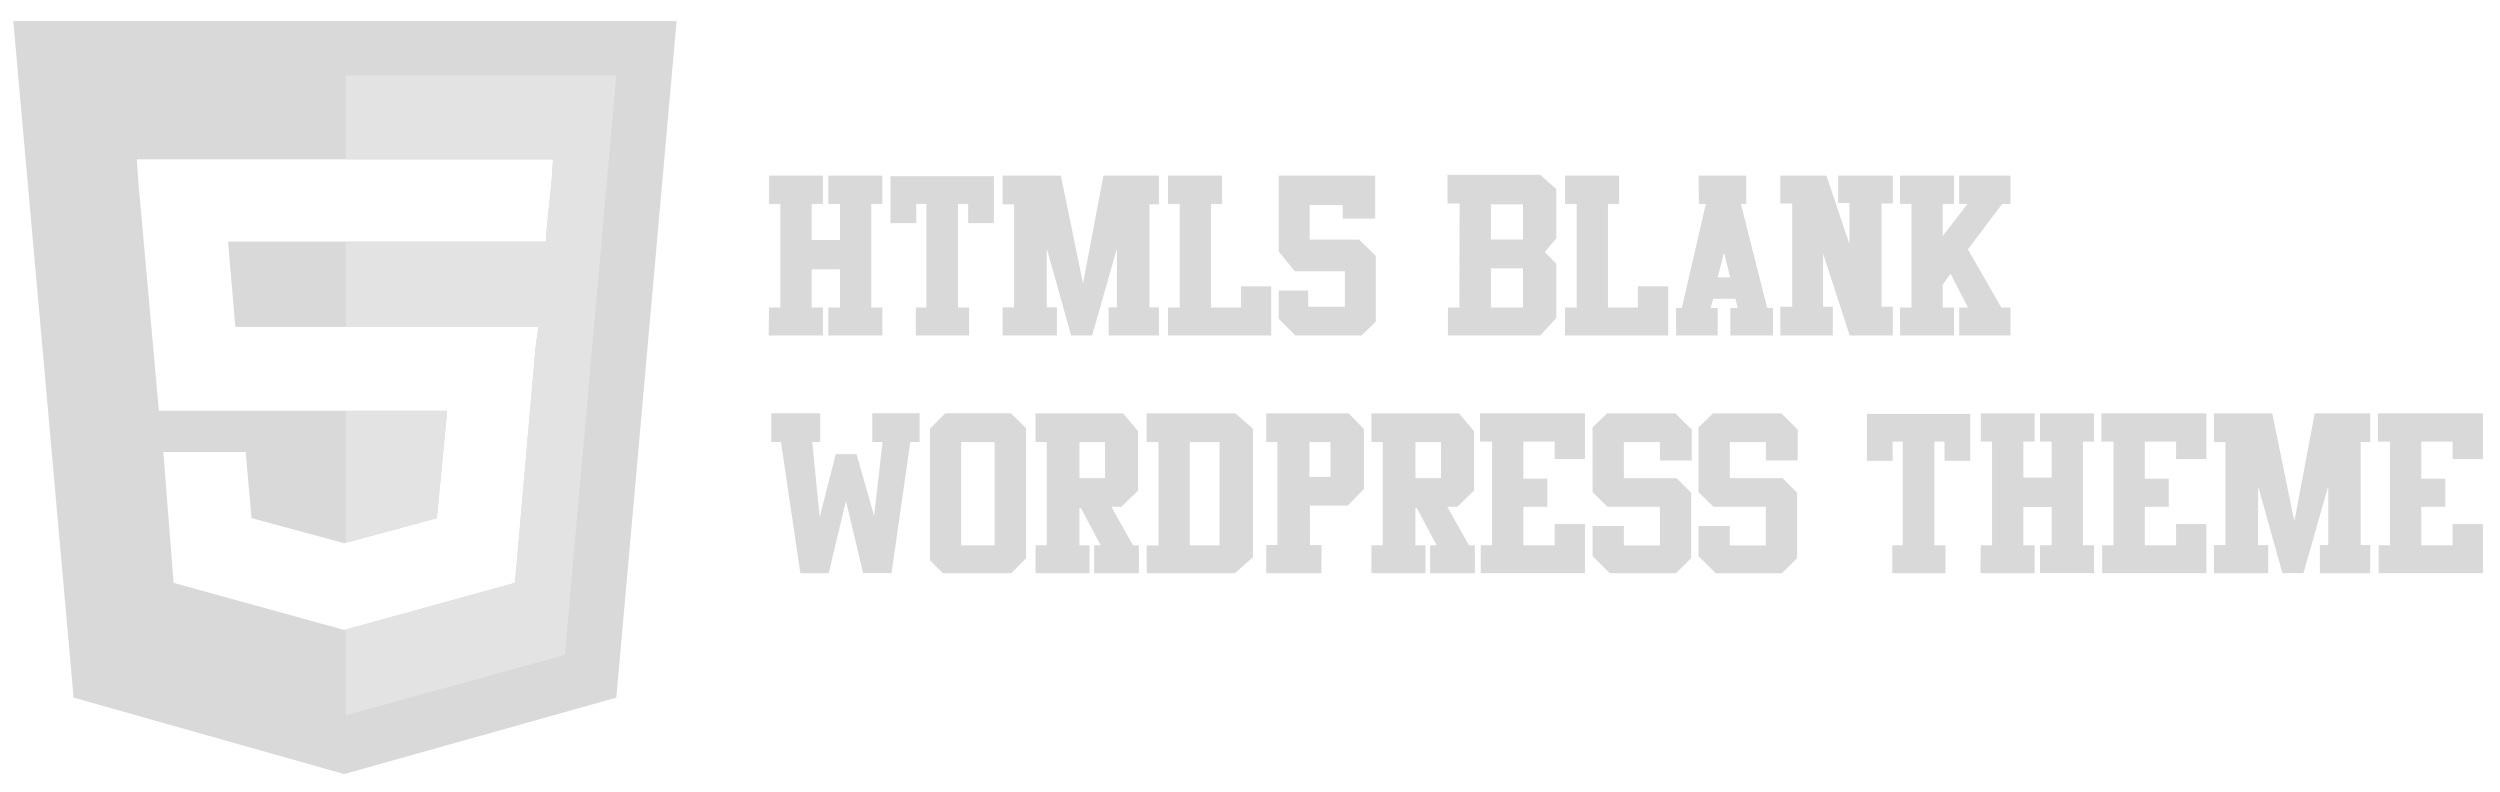
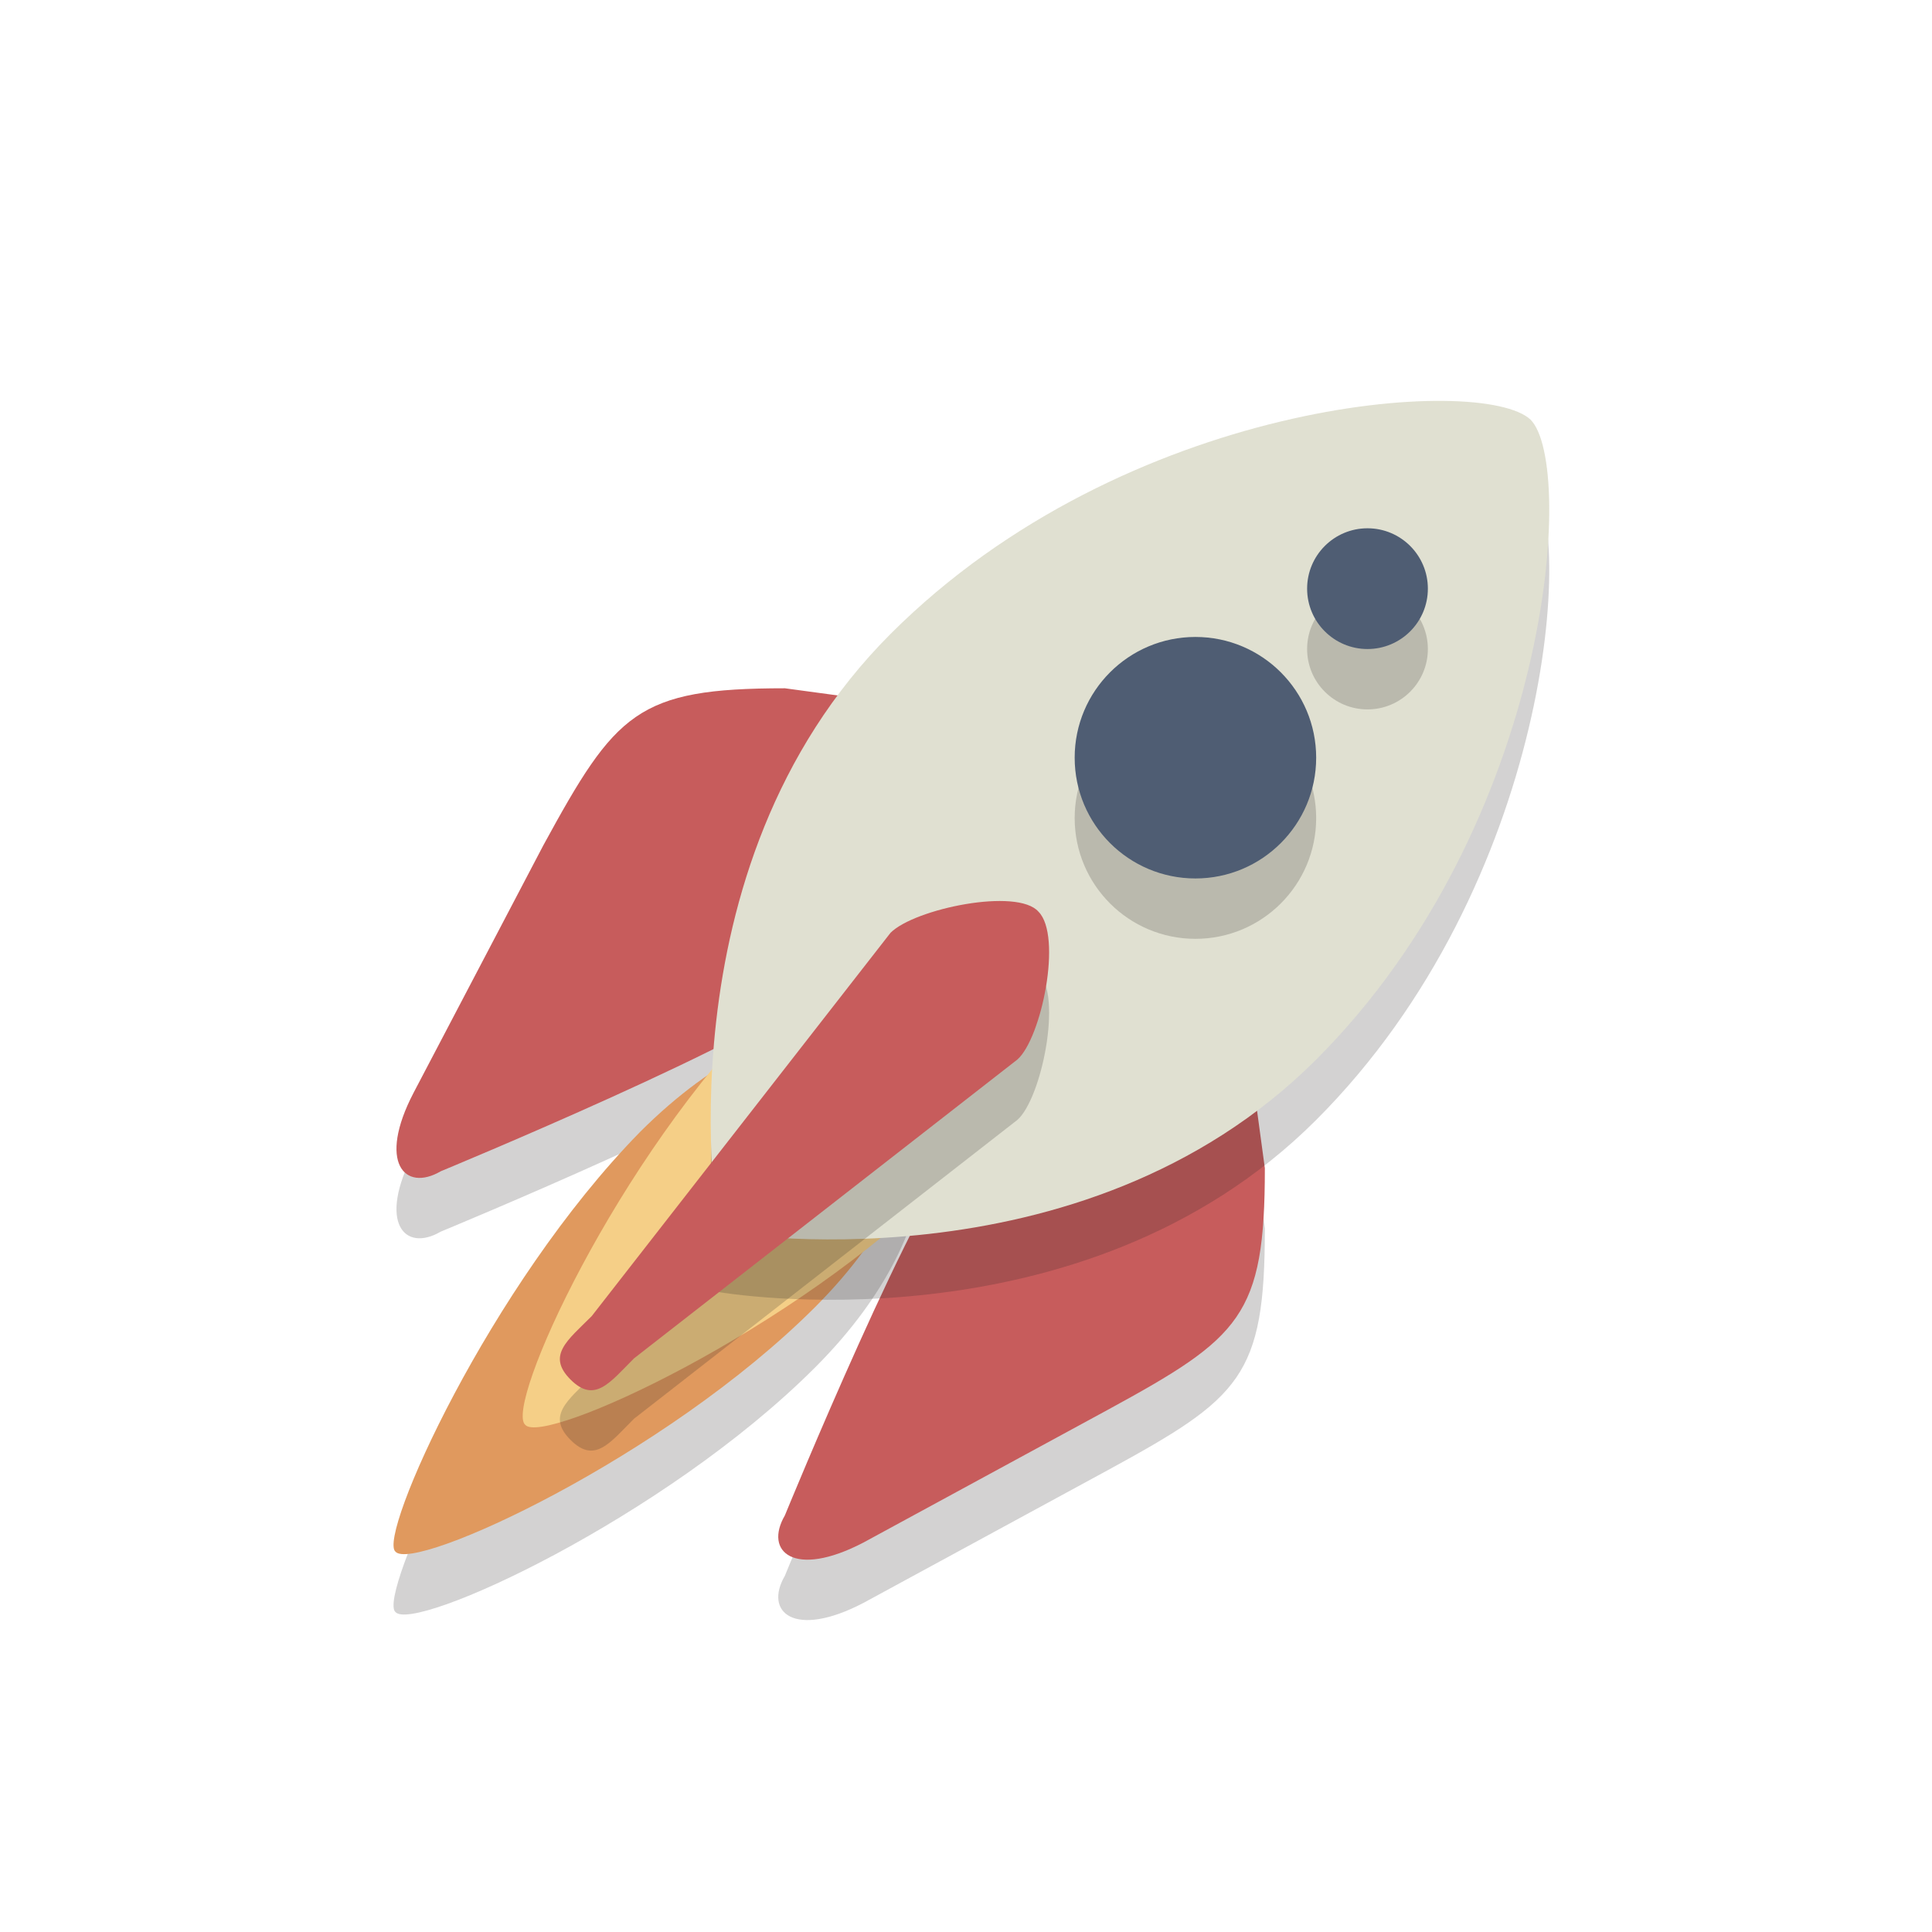
- <svg xmlns="http://www.w3.org/2000/svg" version="1.1" id="Layer_1" x="0px" y="0px" width="300px" height="95px" viewBox="-61.75 -24.158 300 95" enable-background="new -61.75 -24.158 300 95" xml:space="preserve">
-   <path fill="#D9D9D9" d="M-60.155-21.633l7.236,81.19l32.475,9.176l32.652-9.176l7.236-81.19H-60.155z M4.441-2.394L3.91,2.724  L3.735,4.84h-24.179l0,0h-13.944l0.883,10.237h13.237H0.027h2.824l-0.352,2.647L0.205,44.021l-0.176,1.766l-20.297,5.6v0.049h-0.176  l-20.473-5.646l-1.236-15.708h4.588h5.293l0.708,7.939l11.12,3.003l0.176-0.048l10.943-2.952l1.236-12.885h-12.178h-22.415  l-2.472-27.531l-0.176-2.65h24.886h0.176H4.618L4.441-2.394z" />
-   <polygon fill="#E3E3E3" points="-8.091,25.137 -20.268,25.137 -20.268,25.137 -20.268,40.975 -9.327,38.022 " />
-   <polygon fill="#E3E3E3" points="-20.268,-15.104 -20.268,-5.042 4.618,-5.042 4.441,-2.394 3.91,2.724 3.735,4.842 -20.268,4.842   -20.268,15.077 0.027,15.077 2.851,15.077 2.499,17.724 0.205,44.022 0.029,45.788 -20.268,51.388 -20.268,61.674 6.03,54.435   12.206,-15.104 " />
-   <g enable-background="new    ">
-     <path fill="#D9D9D9" d="M35.648,8.159v4.586h1.354v3.351h-6.514l0.048-3.351h1.354V0.313h-1.354v-3.399h6.466v3.399h-1.354V4.64   h3.4V0.313h-1.403v-3.399h6.489v3.399h-1.332v7.812v4.621h1.332v3.351h-6.489v-3.351h1.403V8.159H35.648z" />
-     <path fill="#D9D9D9" d="M54.547,16.097h-6.395v-3.351h1.26V0.313h-1.213v2.305h-3.091v-5.634h12.408v5.634h-3.091V0.313h-1.214   v12.432h1.332L54.547,16.097L54.547,16.097z" />
-     <path fill="#D9D9D9" d="M70.657-3.085h6.662V0.36h-1.139v12.363h1.139v3.375h-6.037v-3.375h0.999V5.663l-2.973,10.436h-2.52   L63.863,5.663v7.061h1.213v3.375h-6.514v-3.375h1.379V0.362h-1.379v-3.447h6.996l2.655,12.954L70.657-3.085z" />
-     <path fill="#D9D9D9" d="M83.57,12.746h3.59v-2.545h3.635v5.896H78.411v-3.351h1.403V0.313h-1.403v-3.399h6.49v3.399h-1.332   L83.57,12.746L83.57,12.746z" />
-     <path fill="#D9D9D9" d="M93.624,8.396L91.7,6.024v-9.109h11.573v5.158h-3.898V0.457h-3.97v4.136h5.941l1.998,1.95v7.892   l-1.71,1.664h-7.94l-1.998-1.998v-3.399h3.54v1.951h4.399V8.396H93.624L93.624,8.396z" />
-     <path fill="#D9D9D9" d="M123.077,16.097H112v-3.351h1.377l0.025-12.48h-1.45v-3.446h11.125l1.928,1.708v5.913l-1.381,1.637   l1.381,1.424v6.505L123.077,16.097z M121.01,0.36h-3.853v4.23h3.853V0.36z M121.01,8.038h-3.853v4.708h3.853V8.038z" />
-     <path fill="#D9D9D9" d="M131.205,12.746h3.59v-2.545h3.638v5.896h-12.385v-3.351h1.402V0.313h-1.402v-3.399h6.49v3.399h-1.333   V12.746z" />
-     <path fill="#D9D9D9" d="M144.374,16.097h-4.992v-3.305h0.69l2.875-12.478h-0.833l-0.026-3.399h5.709v3.399h-0.643l3.161,12.478   h0.692v3.305h-5.113v-3.305h0.879l-0.26-1.091h-2.687l-0.286,1.091h0.833V16.097L144.374,16.097z M145.874,9.132l-0.738-2.971   l-0.762,2.971H145.874z" />
-     <path fill="#D9D9D9" d="M158.187,16.097h-6.299v-3.445h1.424V0.266h-1.424v-3.351h5.531l2.765,8.2v-4.92h-1.356v-3.28h6.559v3.351   h-1.35v12.386h1.35v3.445h-5.178l-3.188-9.818v6.37h1.166V16.097L158.187,16.097z" />
-     <path fill="#D9D9D9" d="M173.353,0.313v-3.399h6.156v3.399h-0.999l-4.114,5.454l4.016,6.978h1.098v3.351h-6.156v-3.351h1.05   l-2.093-4.065l-0.928,1.307v2.758h1.354v3.351h-6.467l-0.021-3.351h1.377V0.313h-1.377v-3.399h6.487v3.399h-1.356v3.85l2.973-3.85   H173.353z" />
-   </g>
-   <g enable-background="new    ">
-     <path fill="#D9D9D9" d="M37.692,44.622h-3.4l-2.328-15.737H30.8v-3.448h5.871v3.448H35.72l0.894,9.005l1.928-7.558h2.487   l2.115,7.418l1.014-8.865h-1.235v-3.448h5.682v3.448h-1.117L45.229,44.62h-3.4l-2.068-8.653L37.692,44.622z" />
-     <path fill="#D9D9D9" d="M51.384,44.622l-1.545-1.546V27.29l1.832-1.853h7.892l1.807,1.781V42.84l-1.76,1.782H51.384z    M57.612,28.887h-4.018v12.405h4.018V28.887z" />
-     <path fill="#D9D9D9" d="M68.998,44.622h-6.489v-3.351h1.354V28.887h-1.354V25.44h10.504l1.81,2.141v7.128l-2.021,1.95h-1.188   l2.591,4.612h0.713v3.353h-5.372v-3.353h0.784l-2.377-4.469h-0.166v4.469H69L68.998,44.622L68.998,44.622z M70.854,28.887h-3.066   v4.326h3.066V28.887z" />
-     <path fill="#D9D9D9" d="M86.447,44.622H75.868l-0.024-3.327h1.426V28.887h-1.426V25.44h10.65l2.115,1.851v15.412L86.447,44.622z    M84.591,28.887h-3.566v12.405h3.566V28.887z" />
-     <path fill="#D9D9D9" d="M96.81,44.622h-6.606v-3.378h1.331V28.887h-1.331V25.44h9.872l1.846,1.871v7.21l-1.949,1.994h-4.543   l0.027,4.731h1.379L96.81,44.622z M97.904,28.887h-2.521v4.181h2.521V28.887z" />
-     <path fill="#D9D9D9" d="M109.313,44.622h-6.49v-3.351h1.354V28.887h-1.354V25.44h10.503l1.81,2.141v7.128l-2.018,1.95h-1.19   l2.591,4.612h0.715v3.353h-5.374v-3.353h0.785l-2.378-4.469H108.1v4.469h1.211v3.351H109.313z M111.168,28.887h-3.064v4.326h3.064   V28.887L111.168,28.887z" />
-     <path fill="#D9D9D9" d="M128.447,44.622h-12.504v-3.351h1.357V28.837h-1.449V25.44h12.596v5.49h-3.634v-2.092h-3.756v4.445h2.877   v3.378h-2.877v4.612h3.756V38.73h3.634V44.622z" />
-     <path fill="#D9D9D9" d="M129.353,38.964h3.757v2.331h4.326v-4.636h-6.281l-1.802-1.763v-7.765l1.761-1.691h8.175l1.976,1.957v3.7   h-3.828v-2.209h-4.326v4.326h6.322l1.76,1.76v7.845l-1.832,1.807h-7.939l-2.067-2.046V38.964L129.353,38.964z" />
-     <path fill="#D9D9D9" d="M142.069,38.964h3.754v2.331h4.325v-4.636h-6.282l-1.8-1.763v-7.765l1.759-1.691h8.178l1.974,1.957v3.7   h-3.826v-2.209h-4.327v4.326h6.323l1.758,1.76v7.845l-1.829,1.807h-7.939l-2.067-2.046L142.069,38.964L142.069,38.964z" />
-     <path fill="#D9D9D9" d="M171.713,44.622h-6.396v-3.351h1.262V28.837h-1.214v2.305h-3.089v-5.633h12.405v5.633h-3.092v-2.305h-1.214   v12.435h1.333L171.713,44.622L171.713,44.622z" />
-     <path fill="#D9D9D9" d="M181.053,36.683v4.589h1.354v3.351h-6.511l0.044-3.351h1.354V28.837h-1.354V25.44h6.467v3.396h-1.354v4.328   h3.396v-4.328h-1.401V25.44h6.487v3.396h-1.329v7.812v4.619h1.329v3.353h-6.487v-3.353h1.401v-4.585H181.053L181.053,36.683z" />
-     <path fill="#D9D9D9" d="M203.016,44.622h-12.503v-3.351h1.356V28.837h-1.452V25.44h12.599v5.49h-3.637v-2.092h-3.756v4.445h2.877   v3.378h-2.877v4.612h3.756V38.73h3.637V44.622L203.016,44.622z" />
-     <path fill="#D9D9D9" d="M216.014,25.44h6.661v3.446h-1.142v12.36h1.142v3.377h-6.037v-3.377h0.999v-7.06l-2.973,10.435h-2.52   l-2.921-10.435v7.06h1.21v3.377h-6.511v-3.377h1.377v-12.36h-1.377V25.44h6.995l2.655,12.954L216.014,25.44z" />
-     <path fill="#D9D9D9" d="M236.198,44.622h-12.504v-3.351h1.356V28.837h-1.452V25.44h12.6v5.49h-3.638v-2.092h-3.757v4.445h2.878   v3.378h-2.878v4.612h3.757V38.73h3.638V44.622L236.198,44.622z" />
+ <svg xmlns="http://www.w3.org/2000/svg" version="1.1" id="Layer_1" x="0px" y="0px" width="64px" height="64px" viewBox="0 0 64 64" style="enable-background:new 0 0 64 64;" xml:space="preserve">
+   <style type="text/css">
+ 	.st0{display:none;}
+ 	.st1{display:inline;fill:#4F5D73;}
+ 	.st2{opacity:0.2;}
+ 	.st3{fill:#231F20;}
+ 	.st4{fill:#C75C5C;}
+ 	.st5{fill:#E0995E;}
+ 	.st6{fill:#F5CF87;}
+ 	.st7{fill:#E0E0D1;}
+ 	.st8{fill:#4F5D73;}
+ </style>
+   <g id="Layer_1_1_">
+     <g class="st0">
+       <circle class="st1" cx="32" cy="32" r="32" />
+     </g>
+     <g class="st2">
+       <path class="st3" d="M32.1,39.7C30.5,41.2,26,52.2,26,52.2c-0.7,1.2,0.3,2.1,2.6,0.9l8.1-4.4c4.4-2.4,5.2-3.1,5.2-8l-0.8-5.9    c-0.3-2-1.8-2.4-3.3-0.8L32.1,39.7z" />
+     </g>
+     <g class="st2">
+       <path class="st3" d="M27.1,34.7c-1.6,1.6-12.5,6.1-12.5,6.1c-1.2,0.7-2.1-0.3-0.9-2.6L18,30c2.4-4.4,3.1-5.2,8-5.2l5.9,0.8    c2,0.3,2.4,1.8,0.8,3.3L27.1,34.7z" />
+     </g>
+     <g>
+       <path class="st4" d="M32.1,37.7C30.5,39.2,26,50.2,26,50.2c-0.7,1.2,0.3,2.1,2.6,0.9l8.1-4.4c4.4-2.4,5.2-3.1,5.2-8l-0.8-5.9    c-0.3-2-1.8-2.4-3.3-0.8L32.1,37.7z" />
+     </g>
+     <g>
+       <path class="st4" d="M27.1,32.7c-1.6,1.6-12.5,6.1-12.5,6.1c-1.2,0.7-2.1-0.3-0.9-2.6L18,28c2.4-4.4,3.1-5.2,8-5.2l5.9,0.8    c2,0.3,2.4,1.8,0.8,3.3L27.1,32.7z" />
+     </g>
+     <g class="st2">
+       <path class="st3" d="M21.2,39.5c5.1-5.1,9.3-3.5,9.3-3.5s1.5,4.3-3.5,9.3s-13.3,8.8-13.9,8.1C12.5,52.9,16.2,44.6,21.2,39.5z" />
+     </g>
+     <g>
+       <path class="st5" d="M21.2,37.5c5.1-5.1,9.3-3.5,9.3-3.5s1.5,4.3-3.5,9.3s-13.3,8.8-13.9,8.1C12.5,50.9,16.2,42.6,21.2,37.5z" />
+     </g>
+     <g>
+       <path class="st6" d="M25.5,33.3c5.1-5.1,9.3-3.5,9.3-3.5s1.5,4.3-3.5,9.3S18,47.9,17.4,47.2C16.7,46.6,20.4,38.4,25.5,33.3z" />
+     </g>
+     <g class="st2">
+       <path class="st3" d="M43.6,37.1c-7.8,7.8-19.8,5.7-19.8,5.7s-2.1-12,5.7-19.8s19.6-8.6,21.2-7.1C52.2,17.4,51.4,29.3,43.6,37.1z" />
+     </g>
+     <g>
+       <path class="st7" d="M43.6,35.1c-7.8,7.8-19.8,5.7-19.8,5.7s-2.1-12,5.7-19.8s19.6-8.6,21.2-7.1C52.2,15.4,51.4,27.3,43.6,35.1z" />
+     </g>
+     <g class="st2">
+       <path class="st3" d="M21,47c-0.8,0.8-1.3,1.5-2.1,0.7l0,0c-0.8-0.8-0.1-1.3,0.7-2.1l9.9-12.7c0.8-0.8,4.2-1.5,4.9-0.7l0,0    c0.8,0.8,0.1,4.2-0.7,4.9L21,47z" />
+     </g>
+     <g>
+       <path class="st4" d="M21,45c-0.8,0.8-1.3,1.5-2.1,0.7l0,0c-0.8-0.8-0.1-1.3,0.7-2.1l9.9-12.7c0.8-0.8,4.2-1.5,4.9-0.7l0,0    c0.8,0.8,0.1,4.2-0.7,4.9L21,45z" />
+     </g>
+     <g class="st2">
+       <circle class="st3" cx="39.6" cy="27.1" r="4" />
+     </g>
+     <g class="st2">
+       <circle class="st3" cx="45.3" cy="21.5" r="2" />
+     </g>
+     <g>
+       <circle class="st8" cx="39.6" cy="25.1" r="4" />
+     </g>
+     <g>
+       <circle class="st8" cx="45.3" cy="19.5" r="2" />
+     </g>
  </g>
</svg>
